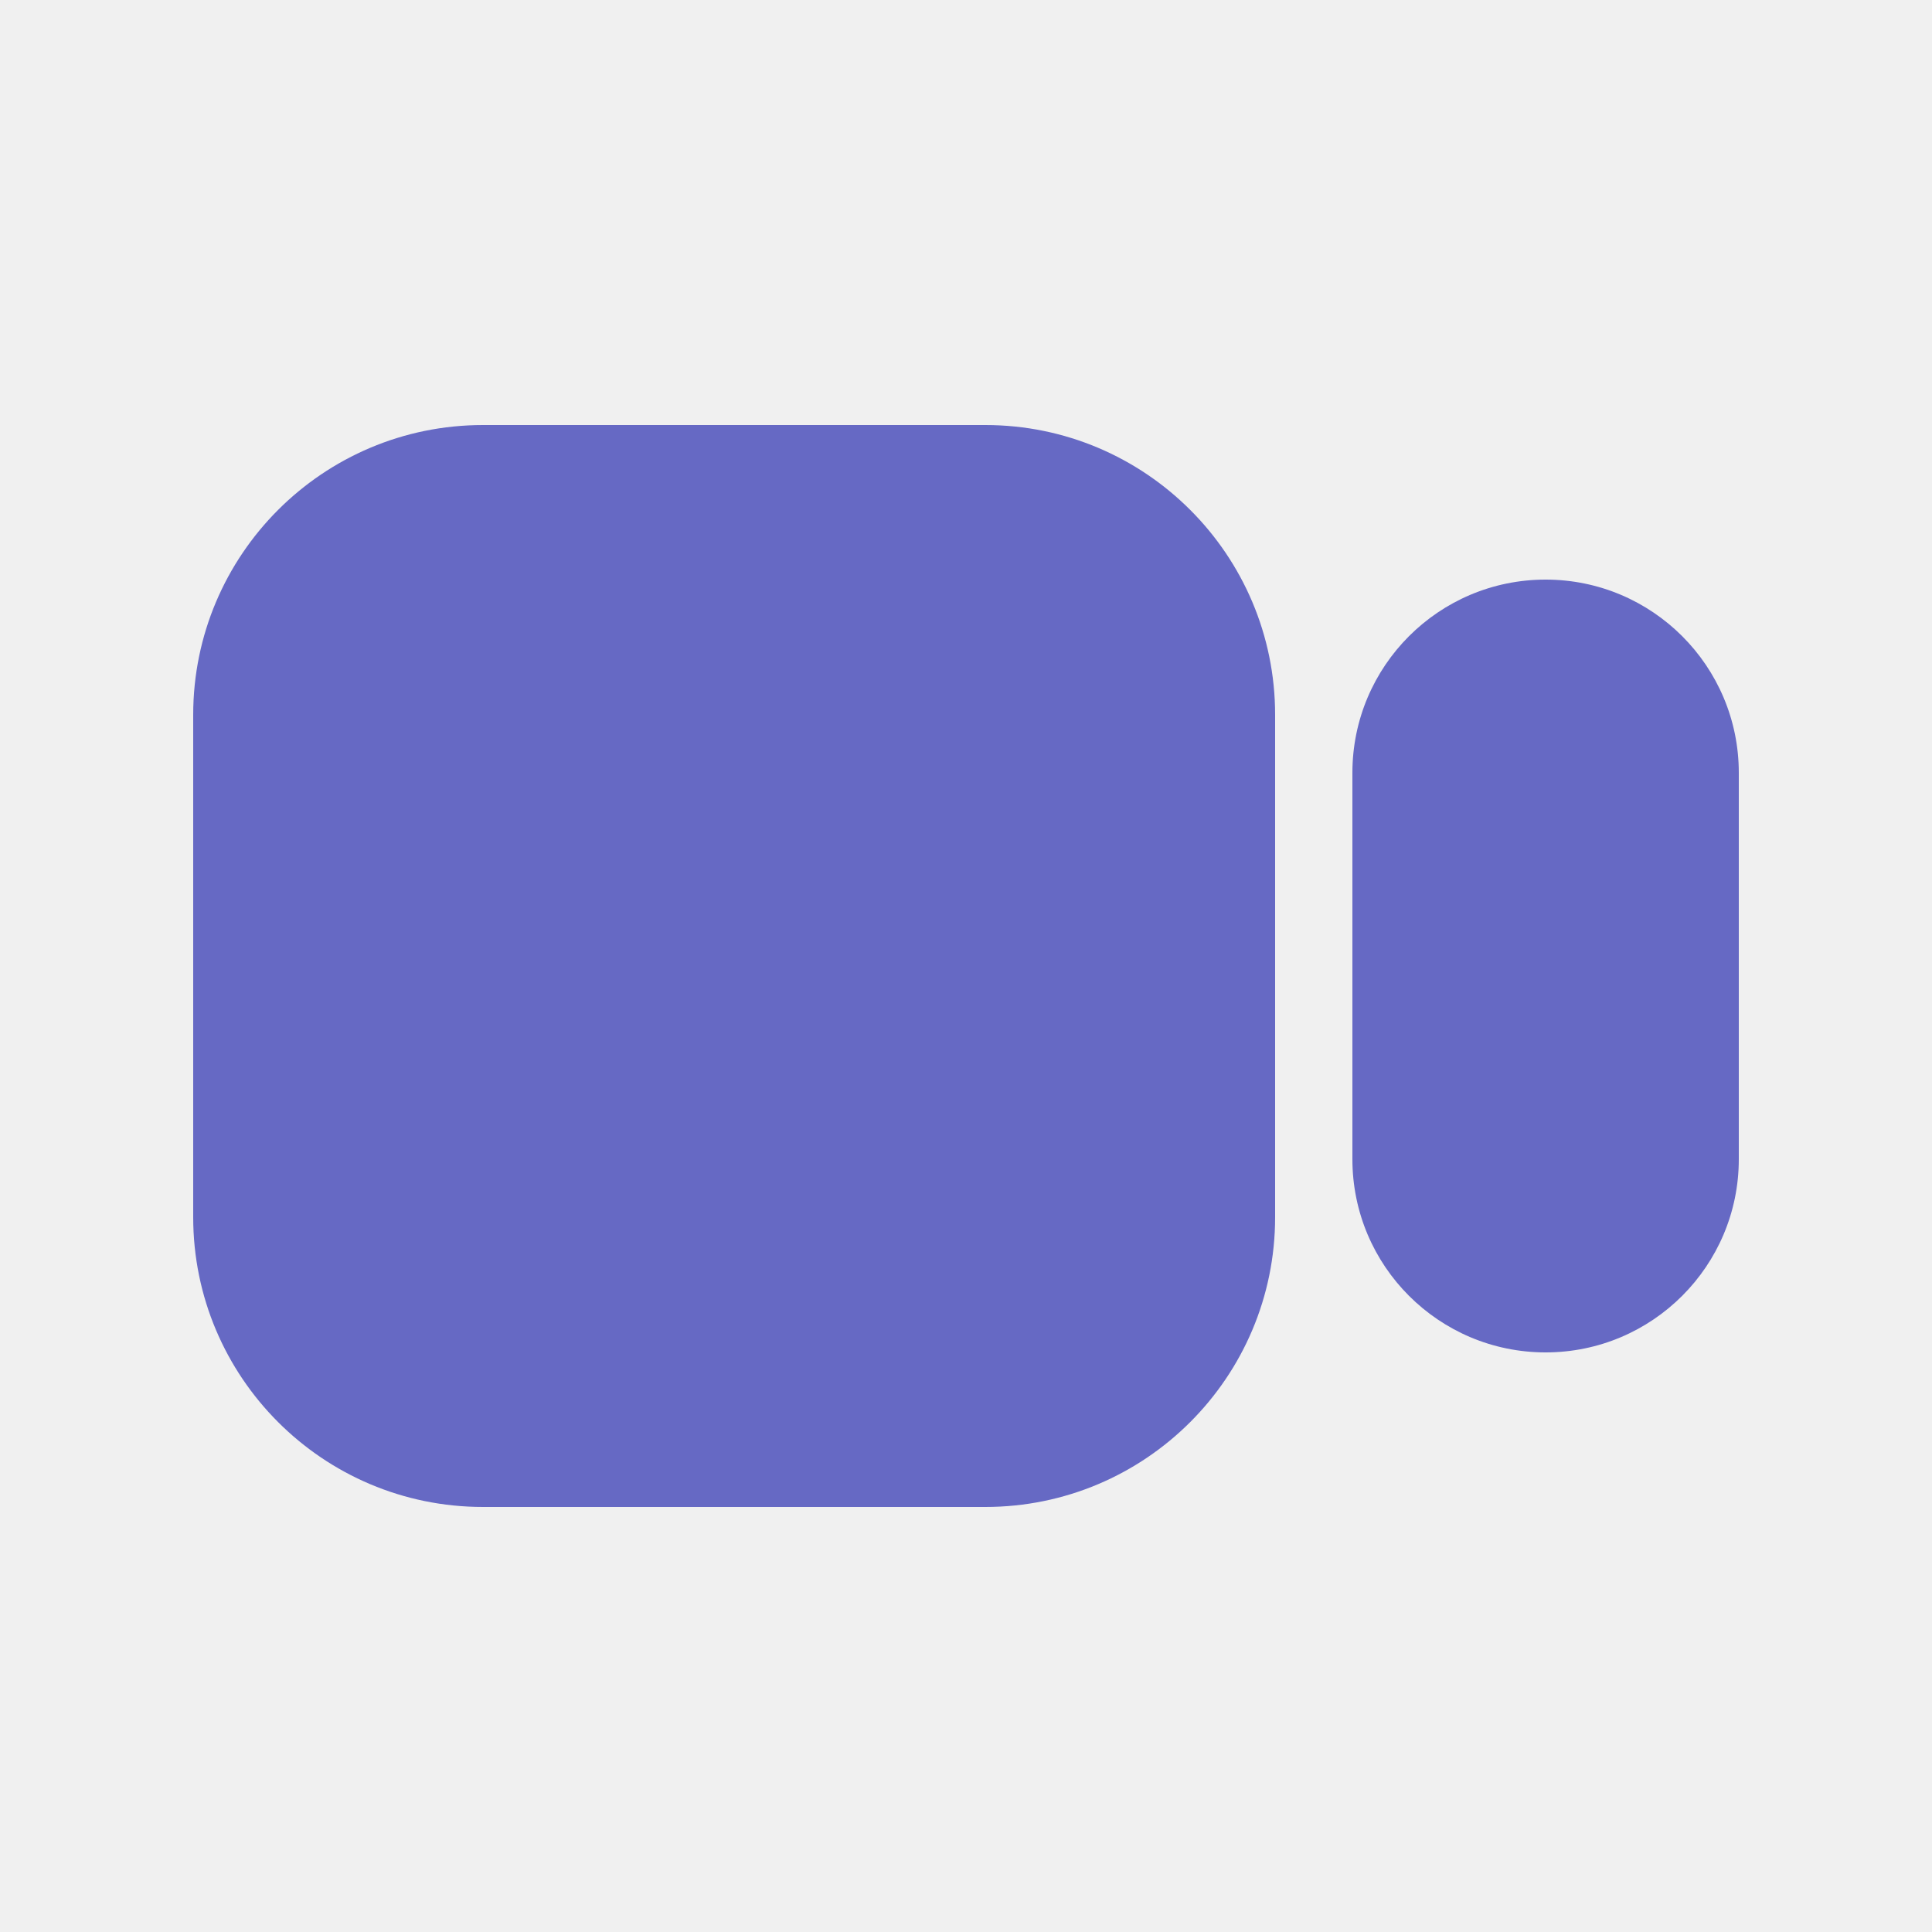
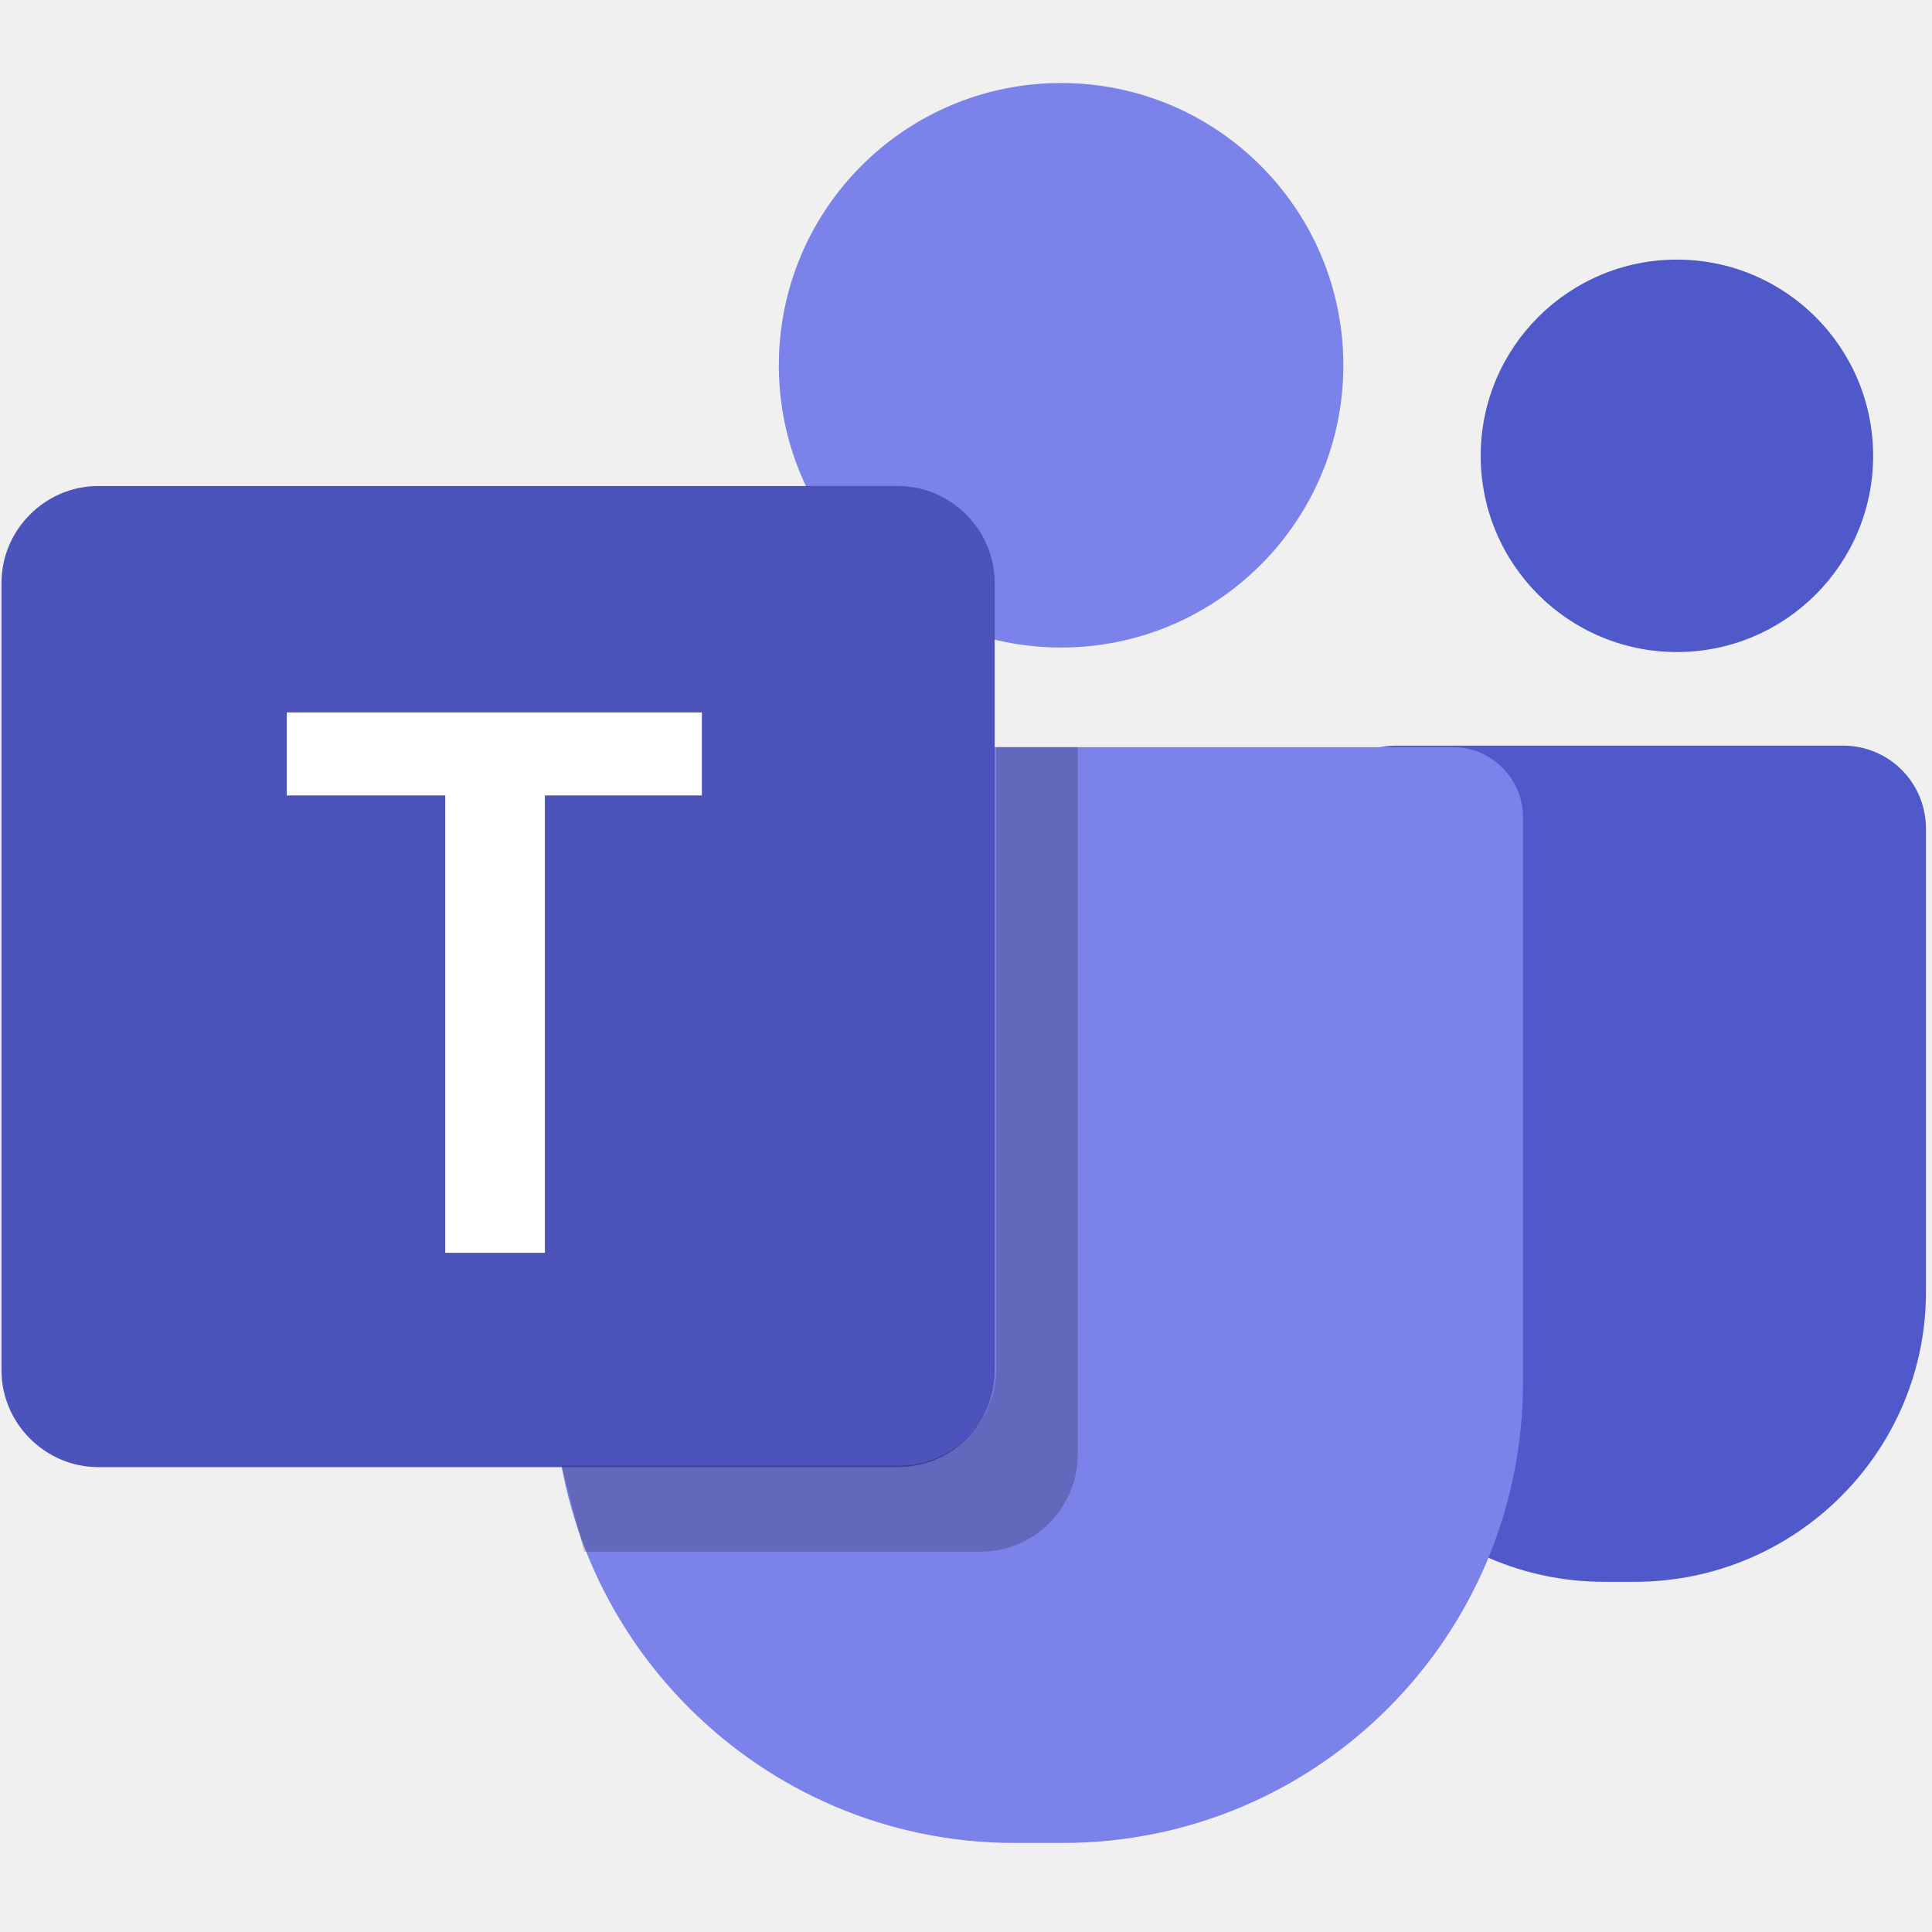
- <svg xmlns="http://www.w3.org/2000/svg" viewBox="0 0 100 100">
-   <rect x="10" y="22" width="56" height="56" rx="15" ry="15" fill="#6669C4" />
-   <rect x="70" y="30" width="20" height="40" rx="10" ry="10" fill="#6669C4" />
+ <svg xmlns="http://www.w3.org/2000/svg" id="Capa_1" style="enable-background:new 0 0 128 128;" version="1.1" viewBox="0 0 128 128" xml:space="preserve">
+   <style type="text/css">
+ 	.st0{fill:#21A365;}
+ 	.st1{fill:#107C41;}
+ 	.st2{fill:#185B37;}
+ 	.st3{fill:#33C481;}
+ 	.st4{fill:#17864C;}
+ 	.st5{fill:#FFFFFF;}
+ 	.st6{fill:#036C70;}
+ 	.st7{fill:#1A9BA1;}
+ 	.st8{fill:#37C6D0;}
+ 	.st9{fill:#04878B;}
+ 	.st10{fill:#4F59CA;}
+ 	.st11{fill:#7B82EA;}
+ 	.st12{fill:#4C53BB;}
+ 	.st13{fill:#0F78D5;}
+ 	.st14{fill:#29A7EB;}
+ 	.st15{fill:#0358A8;}
+ 	.st16{fill:#0F79D6;}
+ 	.st17{fill:#038387;}
+ 	.st18{fill:#048A8E;}
+ 	.st19{fill:#C8421D;}
+ 	.st20{fill:#FF8F6A;}
+ 	.st21{fill:#ED6B47;}
+ 	.st22{fill:#891323;}
+ 	.st23{fill:#AF2131;}
+ 	.st24{fill:#C94E60;}
+ 	.st25{fill:#E08195;}
+ 	.st26{fill:#B42839;}
+ 	.st27{fill:#0464B8;}
+ 	.st28{fill:#0377D4;}
+ 	.st29{fill:#4FD8FF;}
+ 	.st30{fill:#1681D7;}
+ 	.st31{fill:#0178D4;}
+ 	.st32{fill:#042071;}
+ 	.st33{fill:#168FDE;}
+ 	.st34{fill:#CA64EA;}
+ 	.st35{fill:#7E1FAF;}
+ 	.st36{fill:#AE4BD5;}
+ 	.st37{fill:#9332BF;}
+ 	.st38{fill:#7719AA;}
+ 	.st39{fill:#0078D4;}
+ 	.st40{fill:#1490DF;}
+ 	.st41{fill:#0364B8;}
+ 	.st42{fill:#28A8EA;}
+ 	.st43{fill:#41A5ED;}
+ 	.st44{fill:#2C7BD5;}
+ 	.st45{fill:#195ABE;}
+ 	.st46{fill:#103E91;}
+ 	.st47{fill:#2166C3;}
+ 	.st48{opacity:0.2;}
+ </style>
+   <circle class="st10" cx="111.1" cy="30.2" r="13" />
+   <path class="st10" d="M108.3,104.8h-2c-10.7,0-19.3-8.7-19.3-19.3V54.9c0-3.1,2.5-5.5,5.5-5.5h29.6c3.1,0,5.5,2.5,5.5,5.5v30.5  C127.7,96.1,119,104.8,108.3,104.8z" />
+   <circle class="st11" cx="70.3" cy="24.2" r="18.7" />
+   <path class="st11" d="M70.4,122.1h-3.2c-16.8,0-30.5-13.7-30.5-30.5V54.1c0-2.5,2.1-4.6,4.6-4.6h55c2.5,0,4.6,2.1,4.6,4.6v37.5  C100.9,108.4,87.3,122.1,70.4,122.1z" />
+   <path class="st12" d="M59.5,97.2h-53c-3.5,0-6.4-2.9-6.4-6.4V38.6c0-3.5,2.9-6.4,6.4-6.4h53c3.5,0,6.4,2.9,6.4,6.4v52.2  C65.9,94.3,63.1,97.2,59.5,97.2z" />
+   <g>
+     <path class="st5" d="M29.4,52.7H19v-5.5h27.5v5.5H36.1V83h-6.6V52.7z" />
+   </g>
+   <path class="st48" d="M66,49.5v41.2c0,3.5-2.9,6.4-6.4,6.4H37.2l1.5,5.7H65c3.5,0,6.4-2.9,6.4-6.4V49.5L66,49.5z" />
</svg>
